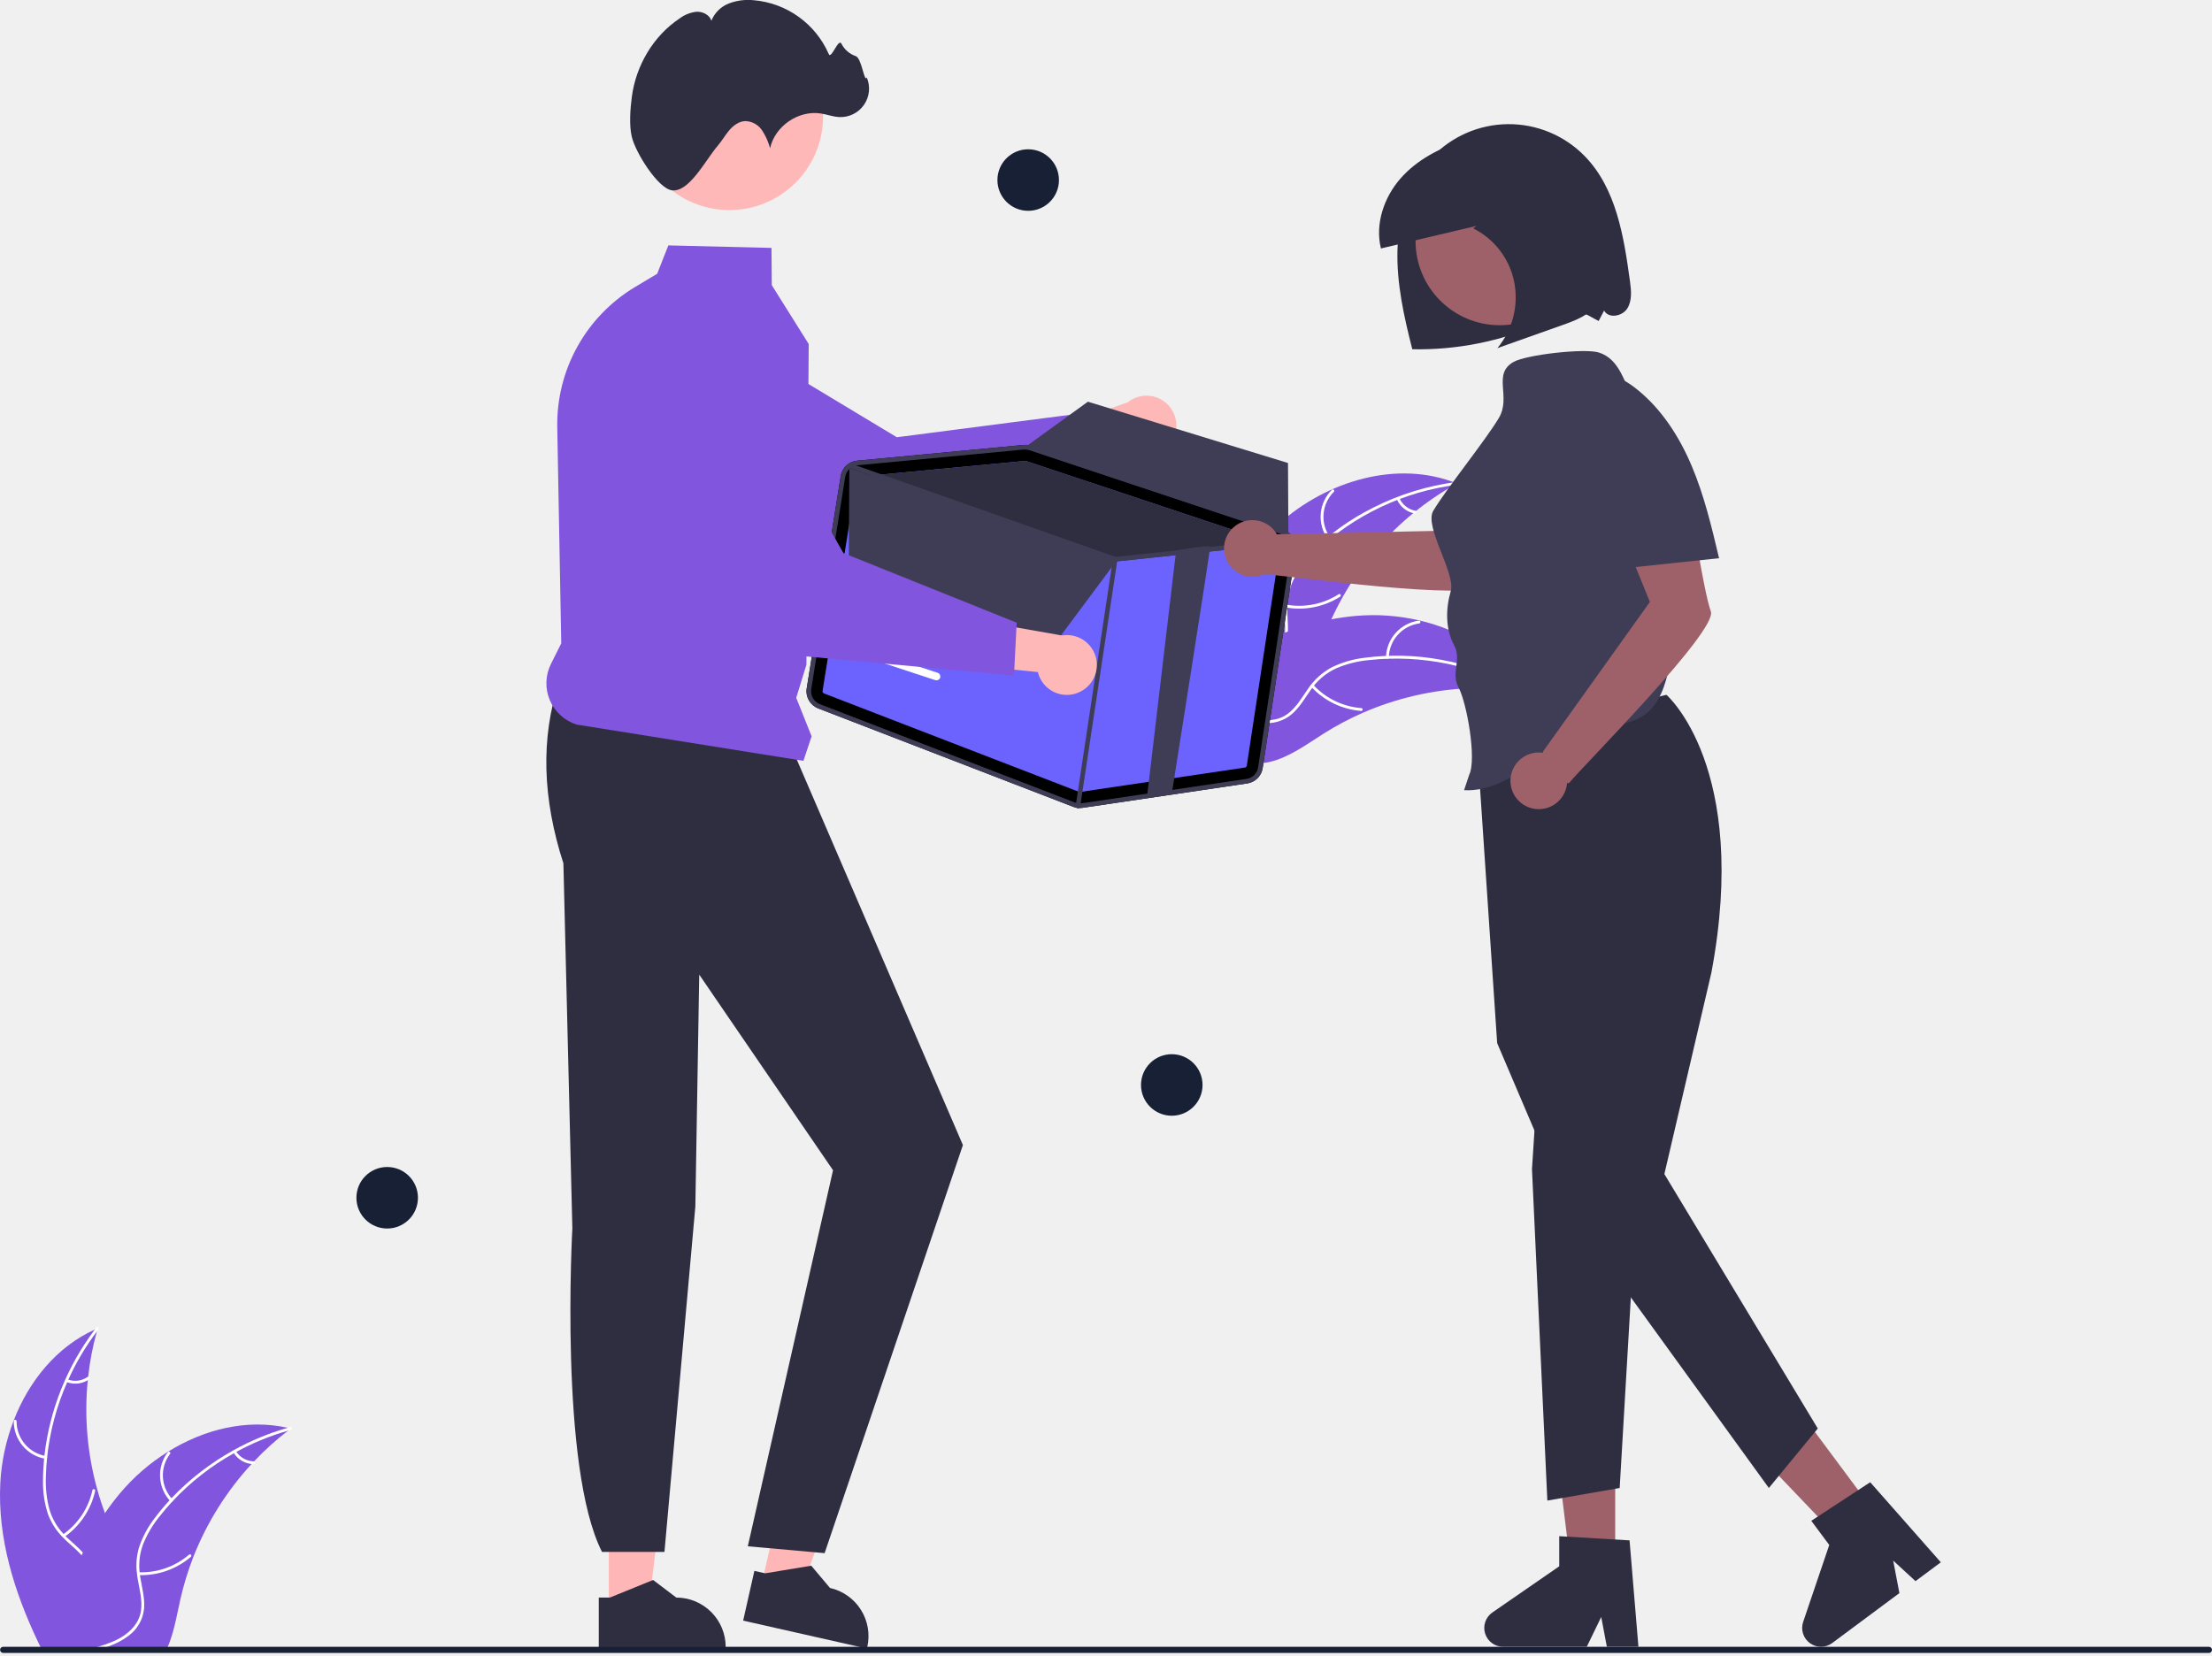
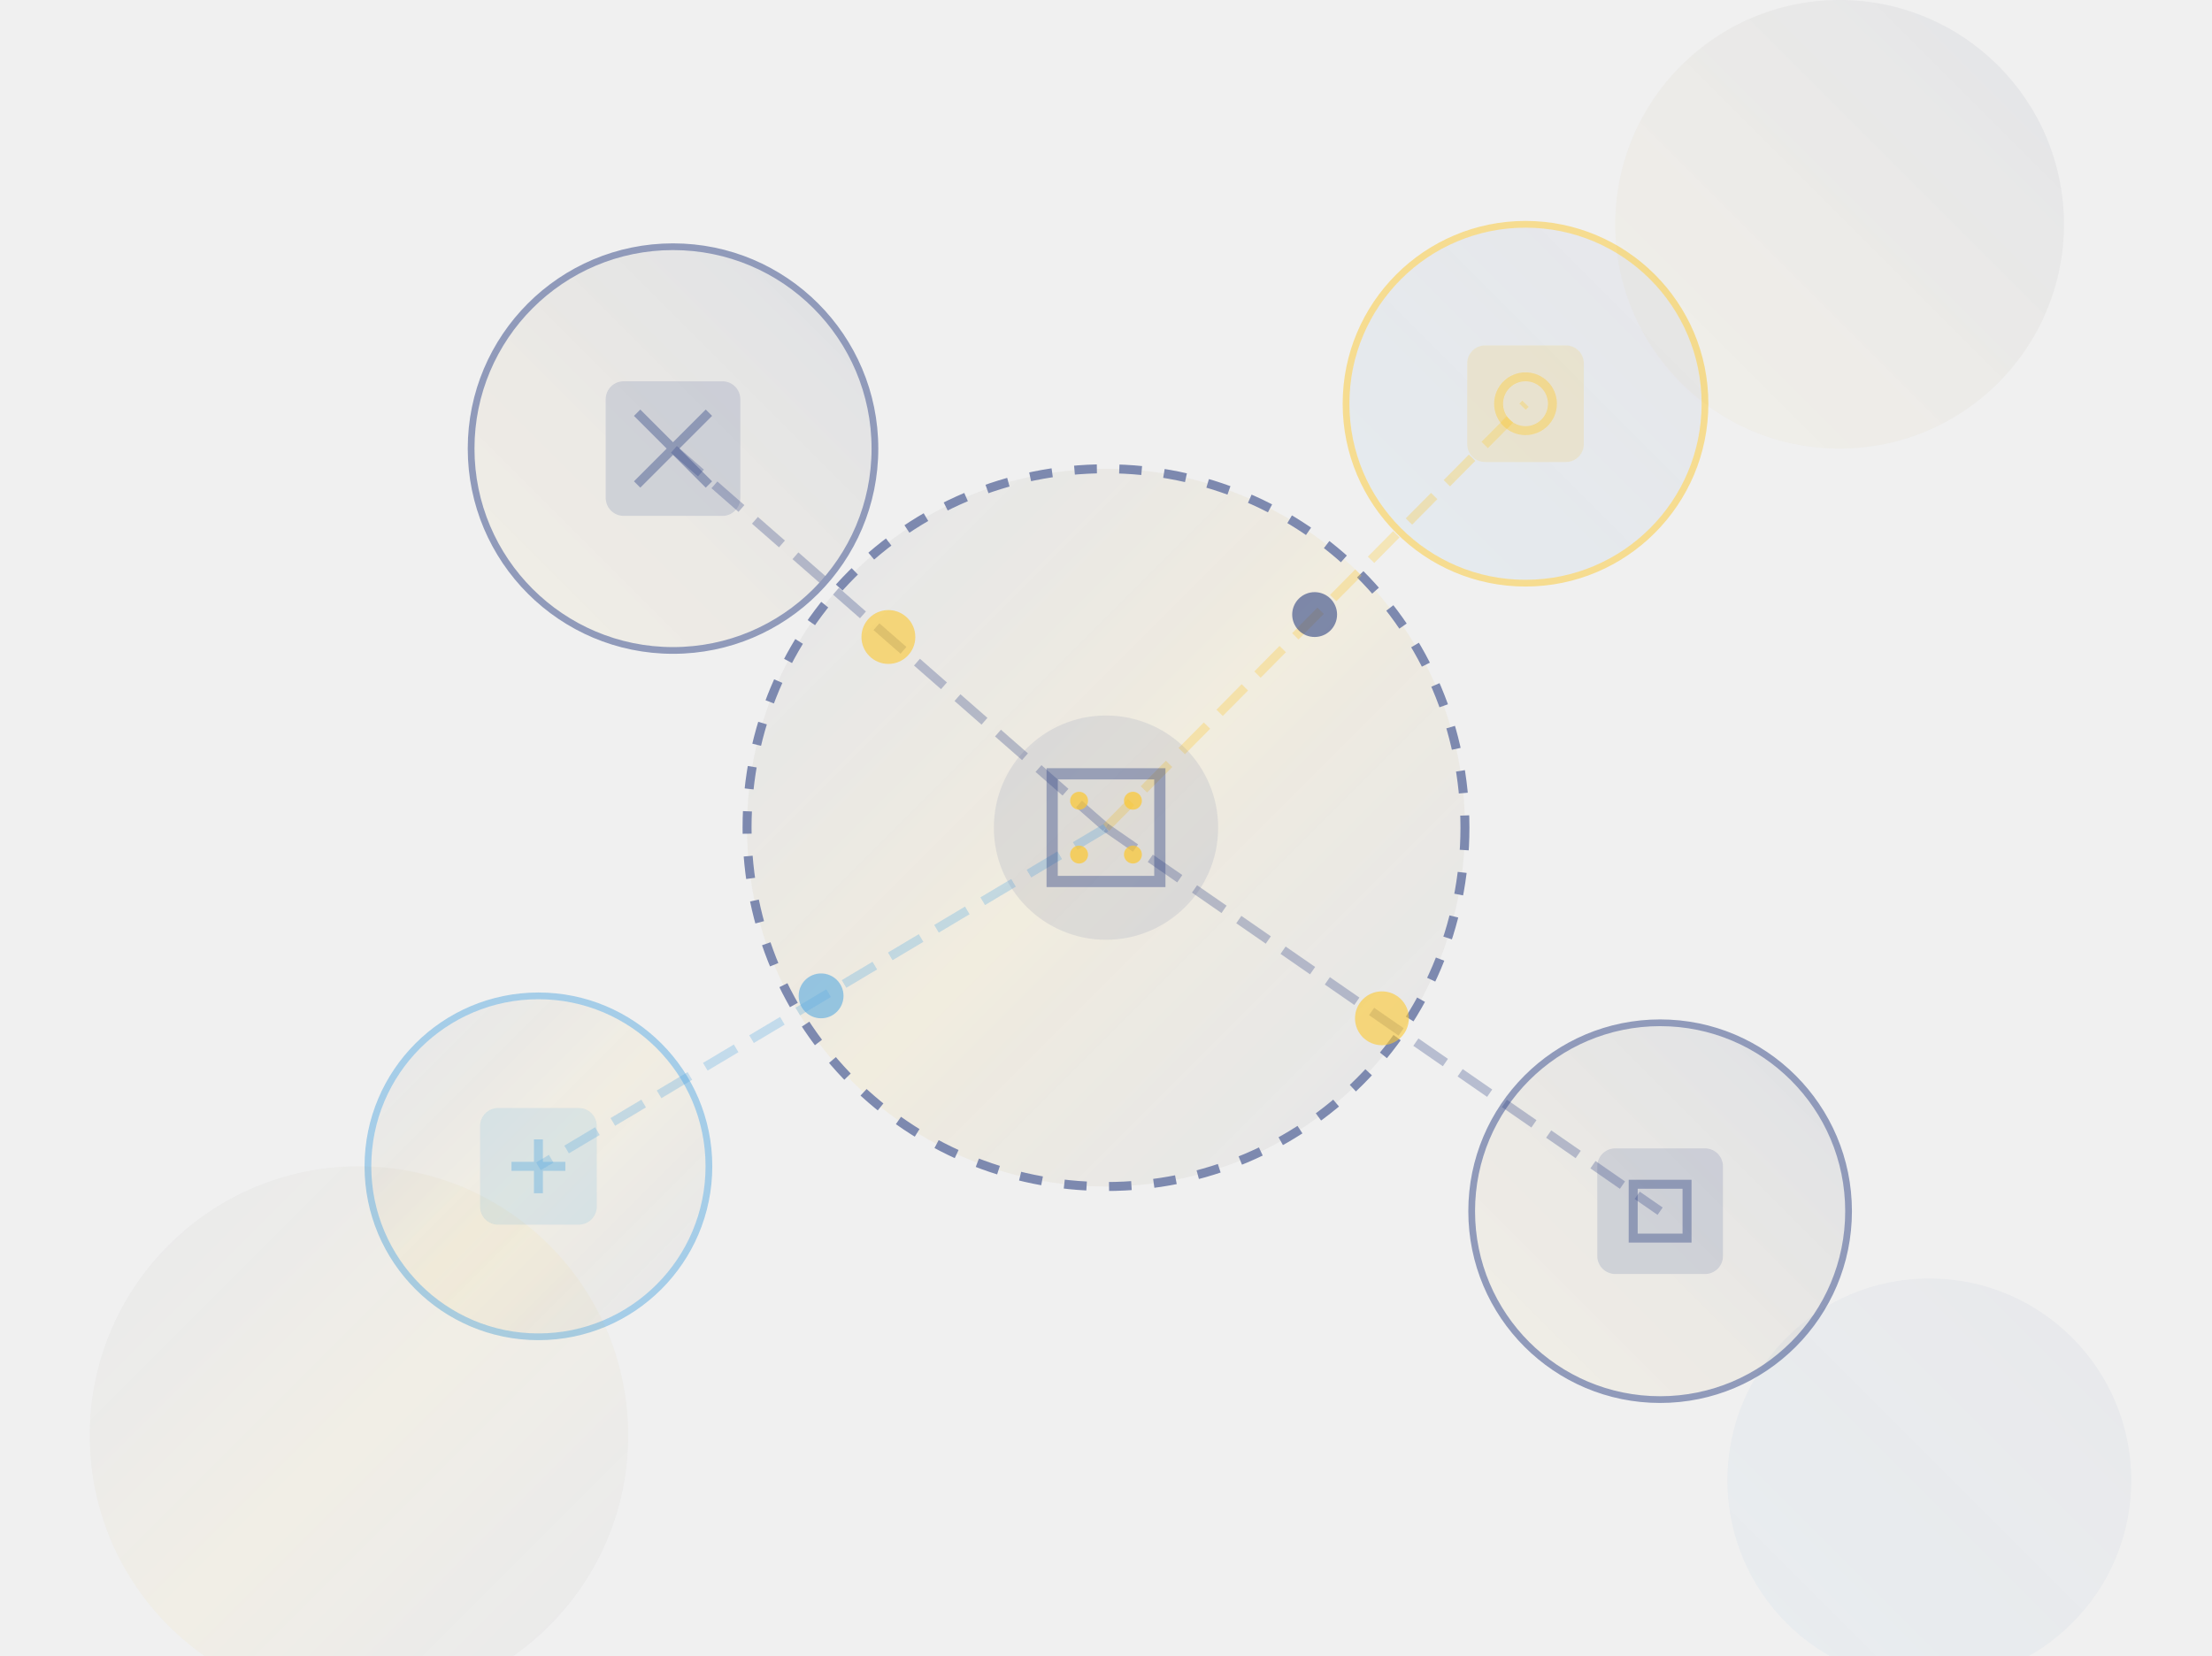
<svg xmlns="http://www.w3.org/2000/svg" width="493" height="369" viewBox="0 0 493 369" fill="none">
-   <g clip-path="url(#clip0_895_7185)">
-     <path d="M359.988 350.101H350.178L345.51 312.266H359.988V350.101Z" fill="#9E616A" />
-     <path d="M365.164 367.097H358.129L356.873 360.456L353.657 367.097H335C334.106 367.097 333.235 366.811 332.514 366.281C331.794 365.752 331.262 365.005 330.996 364.151C330.73 363.298 330.743 362.381 331.035 361.536C331.327 360.69 331.881 359.96 332.617 359.452L347.516 349.162V342.448L363.188 343.383L365.164 367.097Z" fill="#2F2E41" />
-     <path d="M418.264 337.722L410.392 343.575L384.069 315.999L395.687 307.36L418.264 337.722Z" fill="#9E616A" />
-     <path d="M432.56 348.271L426.915 352.468L421.944 347.888L423.327 355.137L408.355 366.27C407.637 366.804 406.768 367.094 405.874 367.098C404.979 367.103 404.107 366.822 403.384 366.295C402.661 365.769 402.125 365.025 401.855 364.173C401.584 363.32 401.593 362.404 401.881 361.557L407.696 344.409L403.69 339.021L416.824 330.42L432.56 348.271Z" fill="#2F2E41" />
-     <path d="M371.407 154.889C371.407 154.889 390.019 170.968 381.431 216.807L370.948 261.722L405.138 318.443L394.236 331.705L349.788 270.311L333.682 232.53L329.162 165.287L371.407 154.889Z" fill="#2F2E41" />
-     <path d="M342.56 243.297L341.44 260.634L344.866 334.512L360.987 331.705L364.067 279.104L342.56 243.297Z" fill="#2F2E41" />
-     <path d="M135.691 358.997L144.463 358.997L148.636 325.161L135.689 325.162L135.691 358.997Z" fill="#FFB6B6" />
-     <path d="M133.452 356.133L135.921 356.133L145.561 352.213L150.728 356.132H150.729C153.648 356.133 156.448 357.292 158.513 359.357C160.578 361.422 161.738 364.222 161.738 367.142V367.499L133.453 367.5L133.452 356.133Z" fill="#2F2E41" />
-     <path d="M169.685 353.47L178.241 355.401L189.765 323.316L177.136 320.464L169.685 353.47Z" fill="#FFB6B6" />
-     <path d="M168.132 350.183L170.541 350.726L180.808 349.026L184.984 353.987L184.985 353.988C187.833 354.631 190.308 356.379 191.868 358.848C193.427 361.317 193.941 364.303 193.298 367.152L193.22 367.501L165.629 361.271L168.132 350.183Z" fill="#2F2E41" />
-     <path d="M124.579 152.143C120.467 164.547 120.901 178.012 125.568 192.463L127.563 273.826C127.563 273.826 124.591 327.183 134.181 345.959H148.091L154.977 268.954L155.842 217.267L185.662 260.873L166.669 344.7L183.788 346.23L214.609 255.259L176.582 167.001L124.579 152.143Z" fill="#2F2E41" />
-     <path d="M284.985 116.811C295.625 107.224 311.449 102.403 324.723 107.779C311.107 115.339 300.603 127.471 295.071 142.029C292.958 147.652 291.193 154.125 285.995 157.135C282.761 159.008 278.738 159.099 275.112 158.195C271.485 157.291 268.161 155.478 264.883 153.684L263.95 153.663C268.138 139.967 274.346 126.398 284.985 116.811Z" fill="#8155DD" />
-     <path d="M324.648 108.07C312.892 109.589 301.913 114.774 293.271 122.888C291.38 124.602 289.771 126.603 288.502 128.818C287.337 131.016 286.781 133.485 286.892 135.97C286.95 138.29 287.277 140.655 286.77 142.948C286.493 144.118 285.972 145.216 285.24 146.17C284.509 147.124 283.585 147.913 282.527 148.485C279.929 149.978 276.95 150.449 274.02 150.808C270.768 151.206 267.383 151.569 264.567 153.393C264.226 153.614 263.903 153.072 264.243 152.851C269.142 149.677 275.341 150.832 280.608 148.714C283.066 147.725 285.241 145.99 286.011 143.366C286.684 141.072 286.349 138.633 286.27 136.285C286.126 133.862 286.577 131.441 287.584 129.233C288.735 126.961 290.265 124.901 292.107 123.142C296.192 119.115 300.885 115.756 306.013 113.187C311.85 110.223 318.15 108.278 324.642 107.439C325.044 107.387 325.047 108.019 324.648 108.07Z" fill="white" />
-     <path d="M295.902 120.112C294.737 118.477 294.192 116.482 294.363 114.482C294.534 112.482 295.41 110.608 296.835 109.195C297.124 108.91 297.581 109.346 297.291 109.631C295.962 110.945 295.146 112.691 294.99 114.553C294.835 116.416 295.351 118.272 296.444 119.788C296.681 120.118 296.138 120.44 295.902 120.112Z" fill="white" />
-     <path d="M286.709 134.798C290.749 135.514 294.91 134.681 298.363 132.465C298.705 132.245 299.028 132.787 298.687 133.006C295.089 135.306 290.757 136.164 286.555 135.41C286.154 135.338 286.311 134.726 286.709 134.798Z" fill="white" />
-     <path d="M311.902 111.058C312.221 111.784 312.715 112.42 313.34 112.908C313.966 113.397 314.702 113.722 315.484 113.855C315.886 113.922 315.729 114.534 315.33 114.467C314.467 114.316 313.653 113.956 312.961 113.418C312.269 112.88 311.72 112.181 311.36 111.382C311.32 111.309 311.309 111.224 311.329 111.144C311.35 111.063 311.4 110.994 311.469 110.949C311.541 110.906 311.627 110.894 311.708 110.914C311.789 110.935 311.859 110.986 311.902 111.058Z" fill="white" />
-     <path d="M339.34 154.013C339.088 153.978 338.837 153.943 338.581 153.912C335.195 153.463 331.777 153.289 328.362 153.393C328.098 153.397 327.831 153.405 327.567 153.416C319.343 153.755 311.253 155.617 303.709 158.908C300.708 160.221 297.811 161.76 295.044 163.512C291.222 165.931 287.271 168.859 282.998 169.846C282.554 169.954 282.103 170.034 281.649 170.086L263.997 154.803C263.974 154.748 263.948 154.697 263.925 154.642L263.192 154.064C263.329 153.963 263.472 153.862 263.609 153.762C263.688 153.703 263.771 153.648 263.849 153.59C263.903 153.552 263.957 153.514 264.004 153.477C264.022 153.464 264.04 153.451 264.054 153.443C264.1 153.405 264.148 153.376 264.19 153.342C264.992 152.775 265.799 152.212 266.611 151.654C266.614 151.65 266.614 151.65 266.622 151.649C272.769 147.337 279.407 143.769 286.395 141.02C286.604 140.941 286.817 140.858 287.035 140.786C290.182 139.615 293.42 138.704 296.715 138.062C298.521 137.716 300.343 137.461 302.174 137.299C306.907 136.89 311.675 137.228 316.302 138.3C325.528 140.439 333.966 145.505 338.964 153.405C339.092 153.608 339.216 153.806 339.34 154.013Z" fill="#8155DD" />
-     <path d="M339.107 154.202C328.805 148.337 316.918 145.867 305.132 147.143C302.59 147.373 300.101 148.001 297.754 149.006C295.501 150.059 293.57 151.696 292.163 153.748C290.812 155.634 289.649 157.72 287.864 159.245C286.938 160.012 285.861 160.575 284.703 160.897C283.545 161.218 282.331 161.291 281.143 161.111C278.17 160.74 275.507 159.322 272.952 157.845C270.115 156.204 267.194 154.456 263.847 154.218C263.442 154.189 263.51 153.561 263.915 153.59C269.738 154.005 273.992 158.659 279.473 160.139C282.031 160.83 284.812 160.754 287.006 159.122C288.925 157.696 290.126 155.546 291.477 153.624C292.82 151.603 294.638 149.941 296.771 148.785C299.059 147.663 301.52 146.94 304.05 146.644C309.736 145.889 315.505 146.032 321.147 147.068C327.592 148.215 333.793 150.457 339.482 153.695C339.834 153.896 339.456 154.402 339.107 154.202Z" fill="white" />
-     <path d="M308.903 146.509C308.958 144.502 309.724 142.581 311.064 141.087C312.405 139.593 314.232 138.624 316.221 138.354C316.624 138.3 316.726 138.923 316.322 138.977C314.47 139.225 312.767 140.128 311.522 141.521C310.277 142.915 309.571 144.708 309.531 146.577C309.522 146.983 308.894 146.912 308.903 146.509Z" fill="white" />
-     <path d="M292.722 152.701C295.516 155.705 299.341 157.545 303.432 157.854C303.837 157.885 303.769 158.512 303.364 158.482C299.107 158.152 295.131 156.229 292.23 153.096C291.954 152.798 292.447 152.404 292.722 152.701Z" fill="white" />
-     <path d="M327.13 148.913C326.947 149.685 326.959 150.49 327.164 151.257C327.37 152.023 327.762 152.726 328.306 153.303C328.586 153.598 328.093 153.992 327.815 153.699C327.216 153.058 326.784 152.281 326.555 151.435C326.326 150.589 326.308 149.7 326.503 148.845C326.514 148.763 326.557 148.688 326.621 148.637C326.686 148.585 326.768 148.559 326.85 148.565C326.933 148.575 327.009 148.617 327.062 148.682C327.114 148.747 327.139 148.83 327.13 148.913Z" fill="white" />
-     <path d="M29.301 358.383C28.472 361.491 26.295 364.08 23.666 365.966C23.237 366.275 22.797 366.56 22.352 366.829C22.215 366.909 22.077 366.995 21.934 367.069C21.78 367.16 21.626 367.246 21.472 367.326H9.111C8.888 366.875 8.671 366.417 8.454 365.966C3.156 354.834 -0.564 342.822 0.07 330.587C0.322 325.841 1.319 321.165 3.025 316.729C6.419 307.889 12.614 300.237 21.134 296.385C21.346 296.288 21.569 296.191 21.786 296.099C21.717 296.345 21.649 296.585 21.58 296.831C20.666 300.124 20.02 303.486 19.649 306.883C19.614 307.146 19.586 307.409 19.563 307.677C18.751 315.87 19.472 324.143 21.689 332.073C21.694 332.09 21.7 332.113 21.706 332.13C22.192 333.884 22.756 335.612 23.397 337.313C23.9 338.656 24.443 339.982 25.038 341.285C27.518 346.754 30.843 352.582 29.301 358.383Z" fill="#8155DD" />
-     <path d="M21.94 296.357C21.82 296.517 21.7 296.671 21.58 296.831C19.07 300.157 16.939 303.753 15.226 307.552C15.134 307.74 15.048 307.929 14.974 308.123C12.626 313.427 11.119 319.065 10.505 324.833C10.499 324.872 10.495 324.912 10.494 324.953C10.351 326.301 10.265 327.661 10.231 329.021C10.104 331.571 10.38 334.124 11.048 336.587C11.658 338.599 12.726 340.442 14.168 341.971C14.311 342.125 14.454 342.279 14.608 342.428C14.723 342.548 14.848 342.668 14.968 342.782C16.123 343.885 17.386 344.908 18.471 346.091C18.969 346.621 19.418 347.195 19.814 347.805C20.446 348.828 20.854 349.973 21.012 351.165C21.169 352.356 21.073 353.568 20.729 354.72C19.951 357.611 18.174 360.052 16.357 362.377C15.448 363.543 14.511 364.72 13.7 365.966C13.402 366.412 13.128 366.863 12.877 367.326H12.157C12.397 366.863 12.66 366.412 12.945 365.966C15.031 362.68 17.997 359.857 19.534 356.24C20.574 353.8 20.889 351.034 19.574 348.64C19.189 347.943 18.723 347.295 18.186 346.708C17.14 345.525 15.888 344.514 14.751 343.445C14.465 343.176 14.185 342.902 13.917 342.616C12.493 341.17 11.394 339.436 10.694 337.53C9.901 335.11 9.526 332.573 9.585 330.027C9.585 328.404 9.671 326.77 9.831 325.147C9.848 324.941 9.871 324.73 9.894 324.518C11.062 314.305 14.944 304.592 21.134 296.385C21.249 296.225 21.369 296.071 21.489 295.917C21.734 295.597 22.186 296.042 21.94 296.357Z" fill="white" />
-     <path d="M10.124 325.201C8.145 324.868 6.348 323.843 5.055 322.308C3.762 320.773 3.056 318.828 3.065 316.821C3.066 316.74 3.098 316.661 3.156 316.603C3.214 316.545 3.292 316.512 3.373 316.51C3.455 316.508 3.535 316.538 3.595 316.594C3.655 316.649 3.691 316.726 3.696 316.808C3.685 318.677 4.342 320.488 5.549 321.915C6.756 323.342 8.434 324.29 10.279 324.589C10.68 324.654 10.523 325.266 10.124 325.201Z" fill="white" />
-     <path d="M14.009 342.085C17.372 339.735 19.725 336.203 20.6 332.194C20.686 331.797 21.298 331.952 21.212 332.349C20.294 336.519 17.837 340.189 14.333 342.627C13.998 342.859 13.677 342.316 14.009 342.085Z" fill="white" />
-     <path d="M15.036 307.485C15.775 307.773 16.574 307.873 17.362 307.776C18.149 307.679 18.9 307.388 19.547 306.929C19.878 306.693 20.2 307.237 19.871 307.471C19.153 307.975 18.324 308.295 17.454 308.404C16.584 308.513 15.701 308.408 14.882 308.097C14.802 308.074 14.734 308.021 14.692 307.95C14.649 307.879 14.635 307.794 14.653 307.713C14.674 307.632 14.726 307.563 14.798 307.52C14.869 307.477 14.955 307.465 15.036 307.485Z" fill="white" />
-     <path d="M64.812 318.455C64.612 318.609 64.406 318.764 64.206 318.924C61.493 321 58.953 323.293 56.611 325.781C56.428 325.97 56.245 326.164 56.068 326.358L56.063 326.364C50.51 332.391 46.12 339.393 43.113 347.017L43.096 347.068C43.09 347.085 43.085 347.097 43.079 347.114C41.887 350.165 40.926 353.302 40.205 356.497C39.508 359.617 38.936 362.96 37.844 365.966C37.679 366.429 37.496 366.886 37.302 367.326H11.895C11.98 366.875 12.072 366.418 12.163 365.966C13.456 359.345 15.476 352.886 18.186 346.708C18.278 346.502 18.369 346.297 18.472 346.091C19.871 343.038 21.517 340.105 23.392 337.319L23.393 337.317L23.394 337.315L23.396 337.314L23.398 337.313C24.428 335.793 25.534 334.326 26.712 332.919C29.769 329.282 33.379 326.15 37.41 323.638C37.433 323.621 37.462 323.61 37.484 323.592C45.508 318.615 55.017 316.243 64.109 318.295H64.115C64.349 318.346 64.577 318.398 64.812 318.455Z" fill="#8155DD" />
-     <path d="M64.782 318.758C64.588 318.809 64.394 318.866 64.205 318.923C60.2 320.068 56.334 321.653 52.679 323.649C52.496 323.747 52.313 323.849 52.13 323.952C47.078 326.772 42.492 330.355 38.535 334.576C38.532 334.579 38.53 334.583 38.529 334.587C38.484 334.633 38.432 334.684 38.392 334.73C37.478 335.713 36.598 336.736 35.764 337.787C34.132 339.748 32.816 341.952 31.866 344.319C31.14 346.292 30.884 348.407 31.117 350.497C31.135 350.708 31.163 350.914 31.192 351.125C31.215 351.291 31.238 351.457 31.266 351.628C31.643 353.92 32.295 356.217 32.112 358.554C32.001 359.752 31.637 360.912 31.045 361.959C30.453 363.006 29.646 363.916 28.677 364.629C28.019 365.138 27.315 365.586 26.574 365.966C25.516 366.512 24.413 366.967 23.277 367.326H21.031C21.334 367.24 21.631 367.155 21.934 367.069C23.009 366.766 24.064 366.397 25.094 365.966C25.683 365.72 26.255 365.437 26.809 365.12C29.106 363.8 31.02 361.777 31.42 359.074C31.769 356.708 31.095 354.343 30.695 352.028C30.626 351.628 30.563 351.234 30.529 350.839C30.256 348.835 30.422 346.796 31.015 344.862C31.837 342.45 33.066 340.196 34.649 338.199C35.628 336.898 36.674 335.649 37.781 334.456C37.918 334.301 38.061 334.147 38.209 333.993C42.25 329.742 46.915 326.133 52.044 323.289H52.05C55.864 321.166 59.91 319.49 64.108 318.295H64.114C64.302 318.238 64.496 318.181 64.685 318.129C65.079 318.026 65.171 318.649 64.782 318.758Z" fill="white" />
-     <path d="M37.983 334.673C36.603 333.215 35.786 331.315 35.677 329.311C35.569 327.307 36.176 325.329 37.391 323.732C37.638 323.409 38.151 323.778 37.904 324.101C36.77 325.586 36.204 327.428 36.309 329.294C36.413 331.161 37.182 332.928 38.475 334.277C38.756 334.57 38.263 334.964 37.983 334.673Z" fill="white" />
-     <path d="M30.92 350.493C35.021 350.641 39.026 349.238 42.138 346.564C42.446 346.299 42.841 346.791 42.533 347.056C39.29 349.832 35.119 351.284 30.852 351.121C30.446 351.105 30.516 350.477 30.92 350.493Z" fill="white" />
-     <path d="M52.572 323.485C52.989 324.16 53.566 324.721 54.253 325.117C54.94 325.514 55.715 325.734 56.508 325.757C56.915 325.768 56.844 326.395 56.44 326.385C55.564 326.355 54.709 326.111 53.949 325.674C53.189 325.238 52.547 324.622 52.08 323.88C52.03 323.814 52.008 323.731 52.017 323.649C52.026 323.566 52.065 323.491 52.128 323.437C52.194 323.384 52.277 323.36 52.36 323.369C52.443 323.378 52.519 323.42 52.572 323.485Z" fill="white" />
-     <path d="M260.804 98.937C260.218 99.708 259.469 100.342 258.611 100.792C257.754 101.243 256.807 101.501 255.839 101.546C254.871 101.592 253.905 101.425 253.009 101.057C252.112 100.688 251.308 100.128 250.651 99.415L229.05 108.81L231.154 96.751L251.344 89.679C252.615 88.655 254.217 88.133 255.847 88.212C257.476 88.291 259.02 88.965 260.186 90.106C261.352 91.247 262.059 92.776 262.173 94.404C262.287 96.031 261.8 97.644 260.804 98.937Z" fill="#FFB8B8" />
-     <path d="M246.389 102.702L196.216 125.051L196.109 125.012L138.925 104.634C134.665 102.408 131.418 98.638 129.847 94.096C128.277 89.554 128.502 84.583 130.477 80.201C131.572 77.781 133.167 75.619 135.158 73.859C137.148 72.099 139.488 70.781 142.025 69.99C144.562 69.2 147.237 68.956 149.875 69.275C152.512 69.593 155.053 70.466 157.329 71.837L199.884 97.472L241.15 92.124L246.389 102.702Z" fill="#8155DD" />
-     <path d="M493 367.789C493 367.878 492.982 367.967 492.948 368.049C492.914 368.132 492.864 368.207 492.801 368.27C492.738 368.334 492.663 368.384 492.58 368.418C492.497 368.452 492.409 368.469 492.319 368.469H0.699C0.518 368.469 0.345 368.397 0.218 368.27C0.09 368.142 0.019 367.969 0.019 367.789C0.019 367.609 0.09 367.436 0.218 367.308C0.345 367.181 0.518 367.109 0.699 367.109H492.319C492.409 367.109 492.497 367.126 492.58 367.16C492.663 367.194 492.738 367.244 492.801 367.307C492.864 367.371 492.914 367.446 492.948 367.528C492.982 367.611 493 367.7 493 367.789Z" fill="#172034" />
-     <path d="M179.063 169.607L128.486 161.517C127.159 161.092 125.94 160.385 124.913 159.445C123.885 158.505 123.073 157.353 122.533 156.069C121.992 154.786 121.736 153.4 121.782 152.008C121.827 150.616 122.173 149.25 122.796 148.004L125.09 143.416L124.199 95.216C124.092 88.946 125.637 82.758 128.681 77.276C131.724 71.793 136.157 67.209 141.535 63.983L146.467 61.034L148.96 54.704L171.944 55.265L172.011 63.567L180.242 76.692L180.242 76.747L179.726 148.187L177.457 155.559L180.887 164.135L179.063 169.607Z" fill="#8155DD" />
-     <path d="M162.557 46.833C174.091 46.833 183.441 37.483 183.441 25.95C183.441 14.416 174.091 5.066 162.557 5.066C151.024 5.066 141.674 14.416 141.674 25.95C141.674 37.483 151.024 46.833 162.557 46.833Z" fill="#FFB8B8" />
-     <path d="M140.811 30.503C140.188 27.879 140.474 24.186 140.826 21.544C141.749 14.617 145.595 8.032 151.44 4.131C152.548 3.29 153.865 2.766 155.248 2.618C156.631 2.56 158.13 3.3 158.554 4.617C158.902 3.748 159.425 2.959 160.09 2.3C160.755 1.64 161.548 1.124 162.42 0.783C164.172 0.112 166.057 -0.142 167.924 0.042C171.543 0.34 175.014 1.613 177.968 3.725C180.922 5.836 183.25 8.709 184.704 12.037C185.261 13.362 186.819 8.467 187.526 9.719C188.176 11.021 189.309 12.016 190.683 12.493C192.068 12.879 192.63 18.585 193.175 17.254C193.598 18.237 193.765 19.312 193.661 20.377C193.557 21.442 193.185 22.464 192.579 23.346C191.974 24.229 191.155 24.944 190.199 25.425C189.243 25.906 188.181 26.138 187.112 26.098C185.702 26.045 184.354 25.526 182.962 25.303C177.981 24.505 172.698 28.117 171.633 33.047C171.252 31.621 170.643 30.266 169.83 29.035C169.417 28.422 168.864 27.917 168.217 27.561C167.569 27.206 166.846 27.01 166.108 26.99C164.691 27.043 163.446 27.969 162.526 29.049C161.607 30.128 160.916 31.388 159.99 32.461C157.273 35.612 153.597 42.959 149.724 42.423C146.668 42 141.661 34.085 140.811 30.503Z" fill="#2F2E41" />
-     <path d="M288.795 122.601C288.942 121.649 288.746 120.676 288.243 119.855C287.74 119.033 286.963 118.416 286.048 118.113L229.809 99.382C229.27 99.202 228.699 99.136 228.133 99.19L214.037 100.523L205.949 101.29L191.023 102.701C190.122 102.787 189.275 103.17 188.614 103.789C187.954 104.409 187.518 105.23 187.375 106.124L179.797 153.462C179.653 154.385 179.829 155.33 180.295 156.14C180.761 156.95 181.489 157.577 182.359 157.917L239.186 179.852C239.452 179.956 239.729 180.03 240.012 180.074C240.424 180.141 240.843 180.144 241.255 180.083L277.975 174.641C278.841 174.516 279.643 174.115 280.263 173.497C280.883 172.879 281.288 172.078 281.417 171.213L288.795 122.601Z" fill="black" />
-     <path d="M183.648 154.582L240.473 176.516C240.556 176.548 240.646 176.559 240.735 176.546L277.449 171.105C277.558 171.09 277.659 171.04 277.737 170.962C277.815 170.885 277.865 170.784 277.881 170.675L285.264 122.063C285.281 121.944 285.256 121.823 285.193 121.721C285.131 121.619 285.034 121.541 284.921 121.502L284.543 121.374L228.679 102.775C228.653 102.766 228.627 102.76 228.6 102.756C228.557 102.748 228.513 102.746 228.469 102.75L194.087 106.003L191.359 106.259C191.247 106.271 191.142 106.319 191.06 106.396C190.978 106.473 190.923 106.575 190.905 106.686L183.328 154.023C183.309 154.138 183.331 154.257 183.389 154.359C183.447 154.46 183.538 154.539 183.648 154.582Z" fill="#6C63FF" />
-     <path d="M194.087 106.003L228.468 102.75C228.512 102.746 228.556 102.748 228.6 102.756C228.627 102.76 228.653 102.766 228.678 102.775L284.543 121.374L269.807 122.934L264.292 123.515L248.599 125.173C248.554 125.175 248.508 125.175 248.462 125.171C248.434 125.163 248.406 125.154 248.372 125.145L194.087 106.003Z" fill="#2F2E41" />
-     <path d="M182.359 157.92L239.185 179.854C239.452 179.957 239.73 180.03 240.013 180.071C240.425 180.139 240.845 180.144 241.258 180.087L277.972 174.645C278.839 174.519 279.642 174.117 280.262 173.499C280.882 172.881 281.287 172.08 281.417 171.214L288.795 122.601C288.904 121.885 288.821 121.152 288.556 120.477C288.518 120.388 288.481 120.298 288.437 120.213C288.145 119.598 287.699 119.067 287.144 118.672C286.809 118.432 286.44 118.243 286.049 118.114L285.982 118.09L229.812 99.382C229.583 99.309 229.349 99.252 229.111 99.212C228.787 99.166 228.457 99.159 228.131 99.193L214.037 100.521L205.95 101.293L191.022 102.702C190.411 102.759 189.821 102.954 189.297 103.272C189.256 103.292 189.217 103.315 189.181 103.341C189.155 103.358 189.13 103.377 189.107 103.397C188.649 103.71 188.259 104.113 187.962 104.581C187.664 105.049 187.465 105.572 187.377 106.12L179.794 153.461C179.65 154.385 179.826 155.331 180.293 156.141C180.759 156.952 181.488 157.579 182.359 157.92ZM188.383 106.285C188.475 105.717 188.727 105.188 189.109 104.758C189.224 104.62 189.354 104.494 189.495 104.382C189.88 104.07 190.336 103.857 190.823 103.762C190.919 103.742 191.016 103.729 191.114 103.721L216.249 101.347L228.23 100.207C228.311 100.197 228.385 100.199 228.46 100.194C228.642 100.19 228.823 100.204 229.002 100.234C229.166 100.256 229.328 100.294 229.485 100.349L285.721 119.081C285.765 119.097 285.804 119.112 285.849 119.128C286.36 119.318 286.809 119.645 287.148 120.073C287.415 120.4 287.61 120.781 287.721 121.189C287.831 121.597 287.854 122.024 287.788 122.442L280.404 171.06C280.308 171.708 280.005 172.308 279.541 172.771C279.077 173.235 278.476 173.536 277.828 173.632L241.108 179.073C240.582 179.149 240.046 179.088 239.552 178.896L182.725 156.968C182.074 156.711 181.529 156.241 181.18 155.634C180.831 155.026 180.699 154.319 180.805 153.627L188.383 106.285Z" fill="#3F3D56" />
-     <path d="M188.984 103.656C189.014 103.569 189.067 103.493 189.138 103.435C189.161 103.416 189.185 103.399 189.211 103.385C189.235 103.375 189.259 103.36 189.283 103.351C189.397 103.305 189.524 103.303 189.64 103.345L190.823 103.762L248.606 124.146L262.13 122.717L269.698 121.919L285.715 120.223L287.148 120.073L287.426 120.042C287.546 120.031 287.666 120.063 287.766 120.131C287.865 120.199 287.937 120.3 287.97 120.416C287.978 120.442 287.983 120.47 287.985 120.497C287.997 120.608 287.973 120.718 287.916 120.813C287.859 120.908 287.773 120.982 287.671 121.024C287.626 121.043 287.578 121.056 287.53 121.062L285.581 121.267L269.807 122.934L264.293 123.515L248.6 125.173C248.554 125.175 248.508 125.175 248.462 125.171C248.434 125.163 248.407 125.154 248.373 125.146L189.495 104.382L189.295 104.311C189.249 104.296 189.207 104.272 189.17 104.242C189.08 104.176 189.014 104.084 188.981 103.979C188.948 103.874 188.949 103.76 188.984 103.656Z" fill="#3F3D56" />
-     <path d="M240.167 180.22C240.034 180.199 239.915 180.126 239.836 180.017C239.756 179.908 239.723 179.773 239.743 179.639L248.039 124.588C248.059 124.454 248.132 124.334 248.241 124.254C248.35 124.173 248.486 124.139 248.62 124.159L248.625 124.16C248.758 124.182 248.877 124.254 248.956 124.363C249.036 124.472 249.069 124.608 249.049 124.741L240.753 179.792C240.733 179.926 240.66 180.046 240.551 180.127C240.442 180.207 240.306 180.241 240.172 180.221L240.167 180.22Z" fill="#3F3D56" />
-     <path d="M261.196 176.728L255.679 177.31L262.132 122.716C262.132 122.716 269.501 121.381 269.698 121.916C269.82 122.236 261.249 176.377 261.196 176.728Z" fill="#3F3D56" />
-     <path d="M189.296 104.31L189.147 129.207L233.222 146.001L249.05 124.74L189.296 104.31Z" fill="#3F3D56" />
-     <path d="M287.149 120.074C286.78 119.611 286.284 119.266 285.722 119.081L229.487 100.35C229.329 100.297 229.167 100.258 229.002 100.232C228.823 100.201 228.641 100.188 228.459 100.192L228.55 99.622L229.113 99.214L242.467 89.546L287.064 103.213L287.142 118.672L287.149 120.074Z" fill="#3F3D56" />
-     <path d="M191.542 144.278C191.605 144.284 191.667 144.297 191.728 144.317L208.982 149.984C209.198 150.055 209.377 150.209 209.48 150.412C209.583 150.614 209.6 150.85 209.53 151.066C209.459 151.282 209.305 151.461 209.102 151.563C208.899 151.666 208.664 151.684 208.448 151.613L191.193 145.946C190.993 145.88 190.824 145.743 190.718 145.56C190.613 145.378 190.579 145.162 190.622 144.956C190.665 144.75 190.782 144.566 190.952 144.441C191.122 144.316 191.332 144.258 191.542 144.278Z" fill="white" />
-     <path d="M261.159 248.72C264.947 248.72 268.017 245.649 268.017 241.862C268.017 238.075 264.947 235.005 261.159 235.005C257.372 235.005 254.302 238.075 254.302 241.862C254.302 245.649 257.372 248.72 261.159 248.72Z" fill="#172034" />
-     <path d="M86.292 273.864C90.079 273.864 93.15 270.793 93.15 267.006C93.15 263.219 90.079 260.149 86.292 260.149C82.505 260.149 79.435 263.219 79.435 267.006C79.435 270.793 82.505 273.864 86.292 273.864Z" fill="#172034" />
-     <path d="M229.157 46.995C232.945 46.995 236.015 43.924 236.015 40.137C236.015 36.35 232.945 33.279 229.157 33.279C225.37 33.279 222.3 36.35 222.3 40.137C222.3 43.924 225.37 46.995 229.157 46.995Z" fill="#172034" />
-     <path d="M240.408 154.363C239.519 154.749 238.556 154.936 237.588 154.91C236.619 154.884 235.668 154.645 234.801 154.212C233.934 153.778 233.173 153.16 232.572 152.401C231.97 151.641 231.542 150.759 231.318 149.816L207.881 147.448L215.613 137.958L236.683 141.662C238.292 141.391 239.945 141.719 241.328 142.584C242.711 143.45 243.728 144.793 244.187 146.358C244.646 147.924 244.515 149.604 243.819 151.079C243.122 152.554 241.908 153.723 240.408 154.363Z" fill="#FFB8B8" />
-     <path d="M225.993 150.599L171.3 145.559L171.225 145.473L131.308 99.736C128.681 95.711 127.692 90.834 128.543 86.104C129.394 81.374 132.022 77.148 135.887 74.292C138.026 72.716 140.474 71.61 143.071 71.048C145.667 70.487 148.354 70.481 150.953 71.032C153.552 71.583 156.005 72.679 158.15 74.246C160.295 75.814 162.084 77.817 163.399 80.126L187.985 123.297L226.596 138.81L225.993 150.599Z" fill="#8155DD" />
-     <path d="M363.271 62.641C361.913 52.679 360.209 41.982 353.183 34.79C350.953 32.508 348.284 30.701 345.338 29.479C342.391 28.256 339.227 27.643 336.037 27.676C332.846 27.709 329.696 28.387 326.775 29.671C323.854 30.954 321.223 32.816 319.041 35.144C313.926 40.6 311.668 48.263 311.461 55.739C311.254 63.215 312.919 70.609 314.766 77.856C324.542 78.052 334.245 76.142 343.217 72.257C345.461 71.283 347.668 70.182 350.038 69.578C352.409 68.975 354.098 70.493 356.303 71.552L357.514 69.234C358.504 71.078 361.572 70.532 362.685 68.759C363.798 66.986 363.554 64.715 363.271 62.641Z" fill="#2F2E41" />
-     <path d="M324.522 118.249L284.591 119.103C283.978 118.043 283.07 117.184 281.977 116.631C280.885 116.078 279.655 115.854 278.438 115.987C277.221 116.119 276.068 116.603 275.121 117.379C274.173 118.155 273.472 119.189 273.101 120.357C272.731 121.524 272.708 122.774 273.035 123.954C273.362 125.134 274.025 126.193 274.944 127.004C275.862 127.814 276.996 128.34 278.207 128.517C279.419 128.695 280.656 128.516 281.768 128.003C287.064 128.304 328.498 134.185 330.969 130.395C333.478 126.549 346.87 112.973 346.87 112.973L336.576 98.319L324.522 118.249Z" fill="#9E616A" />
-     <path d="M334.253 72.499C344.615 72.499 353.014 64.099 353.014 53.737C353.014 43.376 344.615 34.976 334.253 34.976C323.892 34.976 315.492 43.376 315.492 53.737C315.492 64.099 323.892 72.499 334.253 72.499Z" fill="#9E616A" />
-     <path d="M364.302 89.835C362.091 85.435 361.017 79.999 356.304 78.573C353.121 77.61 340.247 79.053 337.346 80.679C332.521 83.384 336.894 88.453 334.047 93.195C330.953 98.352 322.543 108.699 319.448 113.855C317.321 117.4 324.487 127.804 323.336 131.775C322.186 135.746 322.131 140.202 324.09 143.843C325.844 147.101 323.307 149.983 325.07 153.236C326.905 156.618 329.156 169.267 327.448 172.716L326.306 176.144C337.647 176.811 347.184 163.261 358.455 161.834C361.254 161.479 364.161 161.016 366.468 159.391C369.866 156.998 371.21 152.654 372.049 148.583C376.09 128.685 373.363 108.006 364.302 89.835Z" fill="#3F3D56" />
-     <path d="M381.306 136.296C379.727 131.984 376.867 113.131 376.867 113.131L358.966 112.606L367.718 134.191L343.836 167.623C343.836 167.623 343.881 167.697 343.961 167.828C342.705 167.626 341.418 167.809 340.268 168.351C339.118 168.893 338.158 169.77 337.514 170.866C336.87 171.963 336.572 173.228 336.659 174.497C336.747 175.766 337.215 176.978 338.003 177.977C338.79 178.975 339.861 179.712 341.075 180.092C342.289 180.471 343.589 180.476 344.805 180.104C346.021 179.733 347.097 179.003 347.891 178.01C348.686 177.017 349.162 175.808 349.258 174.54C349.346 174.59 349.449 174.608 349.549 174.591C349.649 174.574 349.74 174.522 349.806 174.446C352.463 171.111 382.886 140.608 381.306 136.296Z" fill="#9E616A" />
-     <path d="M383.126 124.39C381.483 117.455 379.828 110.483 377.058 103.917C374.288 97.351 370.322 91.149 364.745 86.713C362.962 85.295 360.968 84.043 358.733 83.602C356.497 83.161 353.978 83.654 352.408 85.306C349.896 87.948 350.652 92.189 351.573 95.716C354.29 106.117 357.007 116.518 359.724 126.919C367.57 126.087 375.416 125.256 383.261 124.424L383.126 124.39Z" fill="#3F3D56" />
-     <path d="M357.242 56.34C356.551 51.801 355.83 47.224 354.206 42.951C352.583 38.678 349.967 34.675 346.214 32.254C340.271 28.421 332.577 29.16 325.915 31.365C320.763 33.07 315.733 35.662 312.1 39.828C308.466 43.994 306.425 49.939 307.777 55.387C314.884 53.708 321.991 52.029 329.097 50.35L328.319 50.899C330.653 52.063 332.691 53.743 334.278 55.812C335.865 57.88 336.96 60.284 337.48 62.839C337.989 65.425 337.916 68.092 337.267 70.647C336.618 73.201 335.409 75.579 333.728 77.61C338.575 75.89 343.422 74.171 348.269 72.451C351.261 71.39 354.463 70.167 356.237 67.445C358.294 64.289 357.816 60.106 357.242 56.34Z" fill="#2F2E41" />
+   <defs>
+     <linearGradient id="arkyra-gradient-1" x1="0%" y1="0%" x2="100%" y2="100%">
+       <stop offset="0%" style="stop-color:#001969;stop-opacity:0.1" />
+       <stop offset="50%" style="stop-color:#FFBE00;stop-opacity:0.15" />
+       <stop offset="100%" style="stop-color:#001969;stop-opacity:0.1" />
+     </linearGradient>
+     <linearGradient id="arkyra-gradient-2" x1="100%" y1="0%" x2="0%" y2="100%">
+       <stop offset="0%" style="stop-color:#001969;stop-opacity:0.2" />
+       <stop offset="100%" style="stop-color:#FFBE00;stop-opacity:0.1" />
+     </linearGradient>
+     <linearGradient id="arkyra-gradient-3" x1="0%" y1="100%" x2="100%" y2="0%">
+       <stop offset="0%" style="stop-color:#3498DB;stop-opacity:0.15" />
+       <stop offset="100%" style="stop-color:#001969;stop-opacity:0.1" />
+     </linearGradient>
+   </defs>
+   <g opacity="0.8">
+     <circle cx="246.5" cy="184.5" r="80" fill="url(#arkyra-gradient-1)" stroke="#001969" stroke-width="2" stroke-dasharray="5,5" opacity="0.6" />
+     <circle cx="150" cy="100" r="45" fill="url(#arkyra-gradient-2)" stroke="#001969" stroke-width="1.5" opacity="0.5" />
+     <circle cx="340" cy="90" r="40" fill="url(#arkyra-gradient-3)" stroke="#FFBE00" stroke-width="1.5" opacity="0.5" />
+     <circle cx="120" cy="260" r="38" fill="url(#arkyra-gradient-1)" stroke="#3498DB" stroke-width="1.5" opacity="0.5" />
+     <circle cx="370" cy="270" r="42" fill="url(#arkyra-gradient-2)" stroke="#001969" stroke-width="1.5" opacity="0.5" />
+     <line x1="246.5" y1="184.5" x2="150" y2="100" stroke="#001969" stroke-width="2" stroke-dasharray="8,4" opacity="0.3" />
+     <line x1="246.5" y1="184.5" x2="340" y2="90" stroke="#FFBE00" stroke-width="2" stroke-dasharray="8,4" opacity="0.3" />
+     <line x1="246.5" y1="184.5" x2="120" y2="260" stroke="#3498DB" stroke-width="2" stroke-dasharray="8,4" opacity="0.3" />
+     <line x1="246.5" y1="184.5" x2="370" y2="270" stroke="#001969" stroke-width="2" stroke-dasharray="8,4" opacity="0.3" />
+     <circle cx="198" cy="142" r="6" fill="#FFBE00" opacity="0.6" />
+     <circle cx="293" cy="137" r="5" fill="#001969" opacity="0.6" />
+     <circle cx="183" cy="222" r="5" fill="#3498DB" opacity="0.6" />
+     <circle cx="308" cy="227" r="6" fill="#FFBE00" opacity="0.6" />
+     <g transform="translate(150, 100)">
+       <rect x="-15" y="-15" width="30" height="30" rx="4" fill="#001969" opacity="0.15" />
+       <path d="M-8,-8 L8,8 M8,-8 L-8,8" stroke="#001969" stroke-width="2" opacity="0.4" />
+     </g>
+     <g transform="translate(340, 90)">
+       <rect x="-13" y="-13" width="26" height="26" rx="4" fill="#FFBE00" opacity="0.15" />
+       <circle cx="0" cy="0" r="6" fill="none" stroke="#FFBE00" stroke-width="2" opacity="0.4" />
+     </g>
+     <g transform="translate(120, 260)">
+       <rect x="-13" y="-13" width="26" height="26" rx="4" fill="#3498DB" opacity="0.15" />
+       <path d="M-6,0 L6,0 M0,-6 L0,6" stroke="#3498DB" stroke-width="2" opacity="0.4" />
+     </g>
+     <g transform="translate(370, 270)">
+       <rect x="-14" y="-14" width="28" height="28" rx="4" fill="#001969" opacity="0.15" />
+       <rect x="-6" y="-6" width="12" height="12" fill="none" stroke="#001969" stroke-width="2" opacity="0.4" />
+     </g>
+     <g transform="translate(246.5, 184.5)">
+       <circle cx="0" cy="0" r="25" fill="#001969" opacity="0.1" />
+       <path d="M-12,-12 L-12,12 L12,12 L12,-12 Z" fill="none" stroke="#001969" stroke-width="2.5" opacity="0.4" />
+       <circle cx="-6" cy="-6" r="2" fill="#FFBE00" opacity="0.7" />
+       <circle cx="6" cy="-6" r="2" fill="#FFBE00" opacity="0.7" />
+       <circle cx="-6" cy="6" r="2" fill="#FFBE00" opacity="0.7" />
+       <circle cx="6" cy="6" r="2" fill="#FFBE00" opacity="0.7" />
+     </g>
  </g>
-   <defs>
-     <clipPath id="clip0_895_7185">
-       <rect width="493" height="368.469" fill="white" />
-     </clipPath>
-   </defs>
+   <g opacity="0.3">
+     <circle cx="80" cy="320" r="60" fill="url(#arkyra-gradient-1)" />
+     <circle cx="410" cy="50" r="50" fill="url(#arkyra-gradient-2)" />
+     <circle cx="430" cy="330" r="45" fill="url(#arkyra-gradient-3)" />
+   </g>
</svg>
